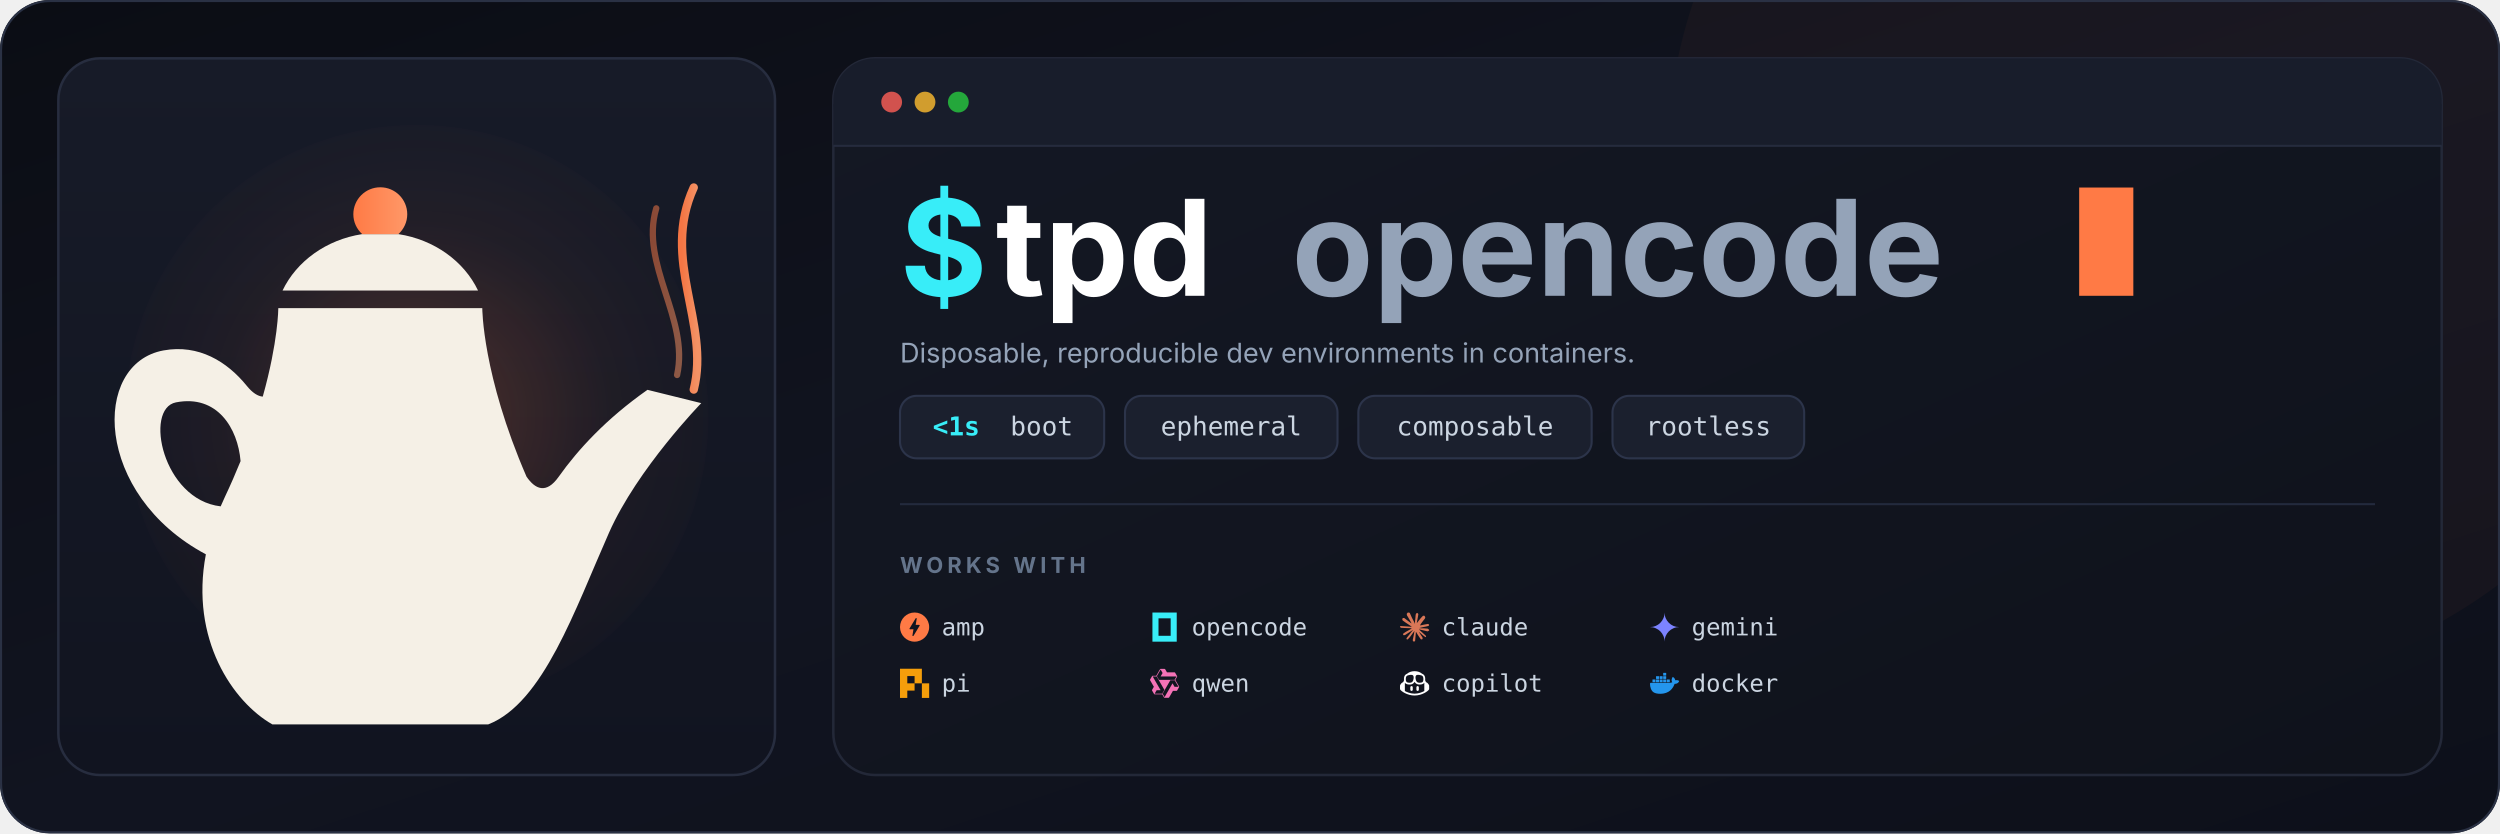
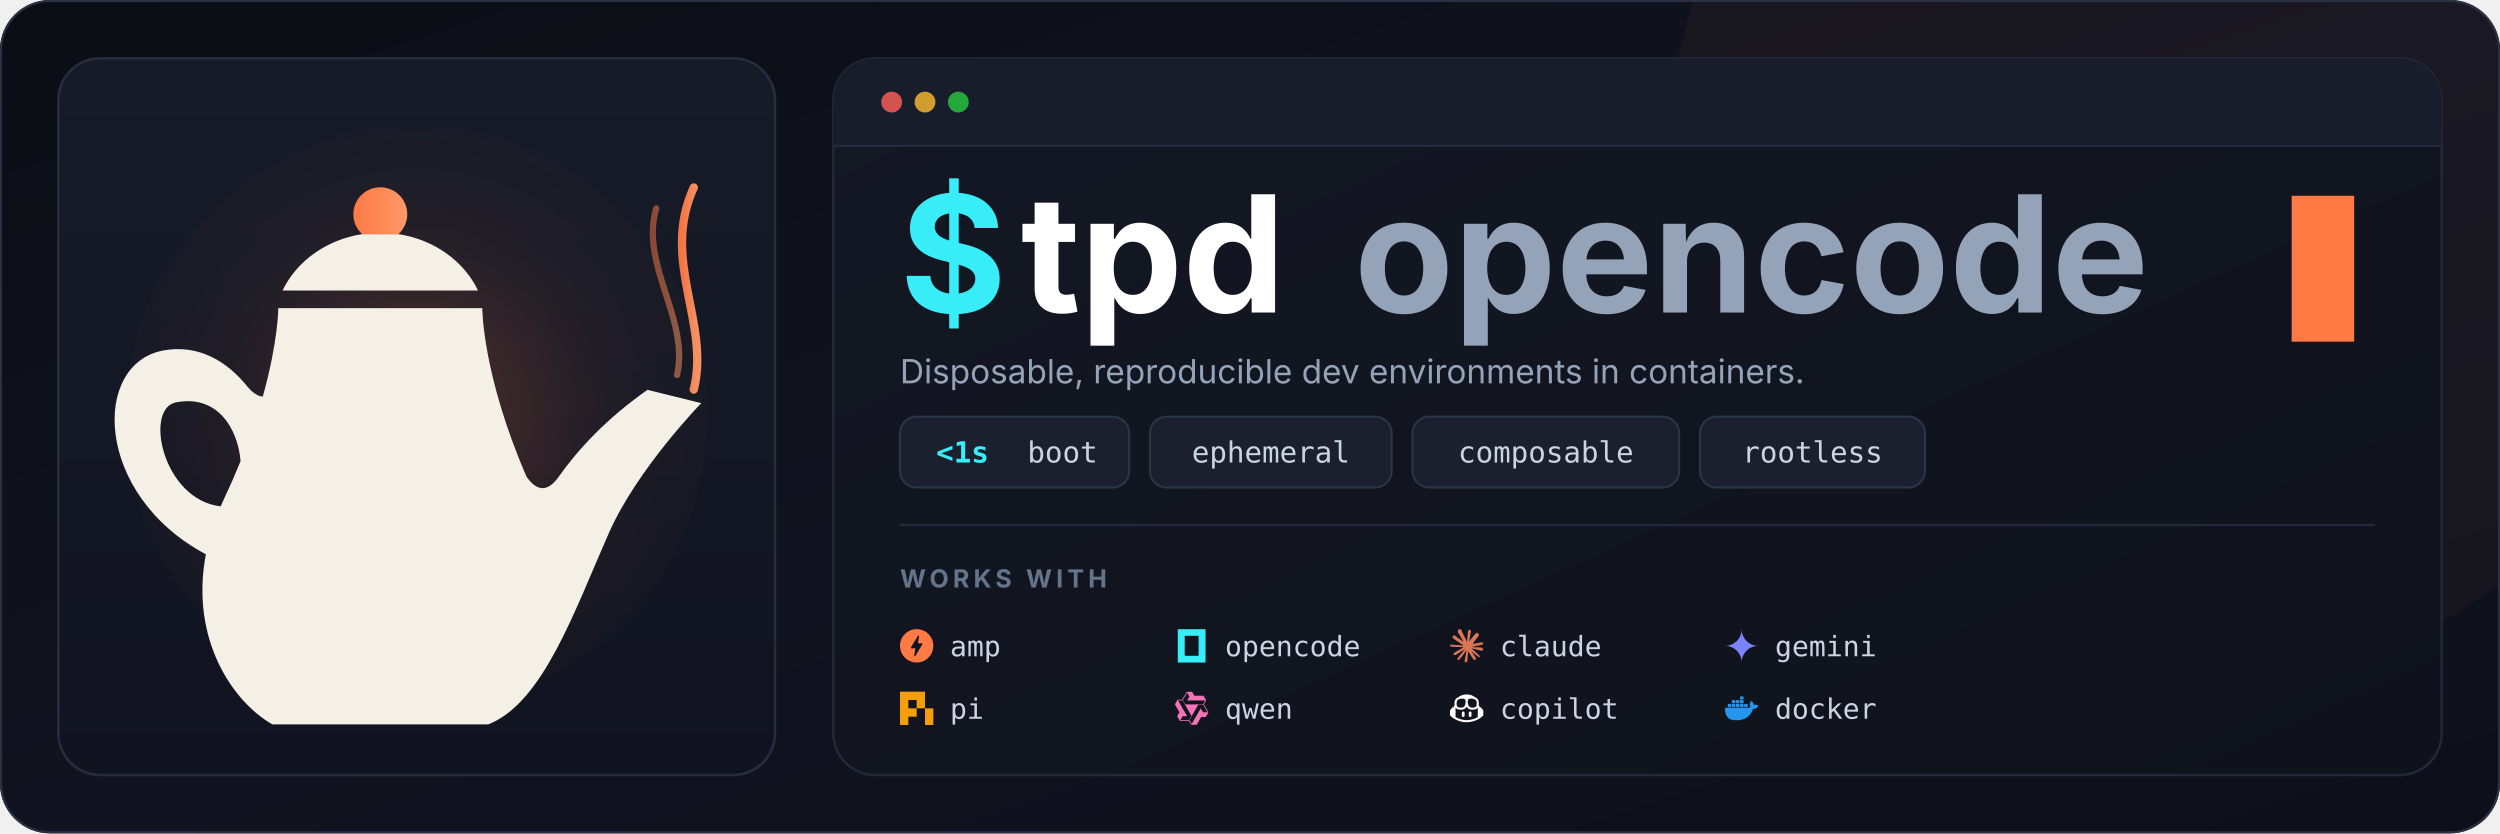
<svg xmlns="http://www.w3.org/2000/svg" viewBox="0 0 1200 400" width="100%" height="100%" version="1.1" id="svg12">
  <defs>
    <style>
      @keyframes blink {
        0%, 100% { opacity: 1; }
        50% { opacity: 0; }
      }
      .cli-cursor {
        animation: blink 1s infinite;
      }
    </style>
    <clipPath id="round-clip">
      <rect width="1200" height="400" rx="24" ry="24" />
    </clipPath>
    <linearGradient id="bg-grad" x1="0%" y1="0%" x2="100%" y2="100%">
      <stop offset="0%" stop-color="#0b0d14" />
      <stop offset="50%" stop-color="#111420" />
      <stop offset="100%" stop-color="#0d101a" />
    </linearGradient>
    <linearGradient id="accent-grad" x1="0%" y1="0%" x2="100%" y2="0%">
      <stop offset="0%" stop-color="#ff7a45" />
      <stop offset="100%" stop-color="#ff9868" />
    </linearGradient>
    <radialGradient id="teapot-glow" cx="50%" cy="50%" r="55%">
      <stop offset="0%" stop-color="#ff7a45" stop-opacity="0.25" />
      <stop offset="60%" stop-color="#ff7a45" stop-opacity="0.05" />
      <stop offset="100%" stop-color="#ff7a45" stop-opacity="0" />
    </radialGradient>
    <linearGradient id="card-grad" x1="0%" y1="0%" x2="0%" y2="100%">
      <stop offset="0%" stop-color="#171b28" />
      <stop offset="100%" stop-color="#111420" />
    </linearGradient>
    <linearGradient id="terminal-grad" x1="0%" y1="0%" x2="100%" y2="100%">
      <stop offset="0%" stop-color="#141824" />
      <stop offset="100%" stop-color="#0f121b" />
    </linearGradient>
    <symbol id="si-amp" viewBox="0 0 24 24">
      <path fill="currentColor" d="M12 0c6.628 0 12 5.373 12 12s-5.372 12-12 12C5.373 24 0 18.627 0 12S5.373 0 12 0zm-.92 19.278l5.034-8.377a.444.444 0 00.097-.268.455.455 0 00-.455-.455l-2.851.004.924-5.468-.927-.003-5.018 8.367s-.1.183-.1.291c0 .251.204.455.455.455l2.831-.004-.901 5.458z" />
    </symbol>
    <symbol id="si-opencode" viewBox="0 0 24 24">
      <path fill="currentColor" d="M22 24H2V0h20zM17 4.8H7v14.4h10z" />
    </symbol>
    <symbol id="si-claude" viewBox="0 0 24 24">
      <path fill="currentColor" d="m4.714 15.956 4.717-2.647.079-.231-.079-.128h-.231l-.789-.049-2.696-.073-2.337-.097-2.265-.121-.571-.121-.534-.704.055-.352.48-.322.686.061 1.518.103 2.277.158 1.651.097 2.447.255h.389l.055-.158-.134-.097-.103-.097L6.973 9.836l-2.55-1.688-1.336-.971-.723-.492-.364-.461-.158-1.008.656-.723.88.061.225.061.892.686 1.906 1.475 2.489 1.834.364.303.146-.103.018-.073-.164-.273-1.354-2.447-1.445-2.489-.643-1.032-.17-.619c-.061-.255-.103-.467-.103-.729L6.287.134 6.7 0l.996.134.419.364.619 1.415 1.002 2.228 1.554 3.03.455.898.243.832.091.255h.158v-.146l.128-1.706.237-2.095.231-2.696.079-.759.376-.911.747-.492.583.279.48.686-.067.443-.285 1.852-.559 2.902-.364 1.943h.212l.243-.243.984-1.305 1.651-2.064.729-.82.85-.905.546-.431h1.032l.759 1.129-.34 1.166-1.062 1.348-.88 1.141-1.263 1.7-.789 1.36.073.109.188-.018 2.853-.607 1.542-.279 1.84-.316.832.389.091.395-.328.807-1.967.486-2.307.461-3.436.814-.043.03.049.061 1.548.146.662.036h1.621l3.018.225.789.522.474.638-.079.486-1.214.619-1.639-.389-3.825-.911-1.311-.328h-.182v.109l1.093 1.069 2.003 1.809 2.507 2.331.128.577-.322.455-.34-.049-2.204-1.657-.85-.747-1.925-1.621h-.128v.17l.443.65 2.344 3.521.121 1.081-.17.352-.607.212-.668-.121-1.372-1.925L14.38 17.959l-1.141-1.943-.14.079-.674 7.255-.316.37-.729.279-.607-.461-.322-.747.322-1.475.389-1.925.316-1.53.285-1.9.17-.631-.012-.043-.14.018-1.433 1.967-2.18 2.945-1.724 1.846-.413.164-.716-.37.067-.662.401-.589 2.386-3.036 1.439-1.882.929-1.087-.006-.158h-.055l-6.338 4.116-1.129.146-.486-.455.061-.747.231-.243 1.906-1.311Z" />
    </symbol>
    <symbol id="si-gemini" viewBox="0 0 24 24">
      <path fill="currentColor" d="M11.04 19.32Q12 21.51 12 24q0-2.49.93-4.68.96-2.19 2.58-3.81t3.81-2.55Q21.51 12 24 12q-2.49 0-4.68-.93a12.3 12.3 0 0 1-3.81-2.58 12.3 12.3 0 0 1-2.58-3.81Q12 2.49 12 0q0 2.49-.96 4.68-.93 2.19-2.55 3.81a12.3 12.3 0 0 1-3.81 2.58Q2.49 12 0 12q2.49 0 4.68.96 2.19.93 3.81 2.55t2.55 3.81" />
    </symbol>
    <symbol id="si-pi" viewBox="0 0 24 24">
      <path fill="currentColor" d="M0 0v24h6v-6h6v-6H6V6h6v6h6V0Zm18 12v12h6V12Z" />
    </symbol>
    <symbol id="si-qwen" viewBox="0 0 24 24">
      <path fill="currentColor" d="M23.919 14.545 20.817 9.17l1.47-2.544a.56.56 0 0 0 0-.566l-1.633-2.83a.57.57 0 0 0-.49-.283h-6.207L12.487.402a.57.57 0 0 0-.49-.284H8.732a.56.56 0 0 0-.49.284L5.139 5.775h-2.94a.56.56 0 0 0-.49.284L.077 8.887a.56.56 0 0 0 0 .567L3.18 14.83l-1.47 2.545a.56.56 0 0 0 0 .566l1.634 2.83a.57.57 0 0 0 .49.283h6.205l1.47 2.545a.57.57 0 0 0 .49.284h3.266a.57.57 0 0 0 .49-.284l3.104-5.375h2.94a.57.57 0 0 0 .49-.283l1.634-2.828a.55.55 0 0 0-.004-.568M8.733.686l1.634 2.828-1.634 2.828H21.8L20.164 9.17H7.425L5.63 6.06Zm1.306 19.801-6.205-.002 1.634-2.83h3.265L2.201 6.344h3.267q3.182 5.517 6.367 11.032zm10.124-5.66L18.53 12l-6.532 11.315-1.634-2.83c2.129-3.673 4.25-7.351 6.373-11.028h3.592l3.102 5.374z" />
    </symbol>
    <symbol id="si-copilot" viewBox="0 0 24 24">
      <path fill="currentColor" d="M23.922 16.997C23.061 18.492 18.063 22.02 12 22.02 5.937 22.02.939 18.492.078 16.997A.641.641 0 0 1 0 16.741v-2.869a.883.883 0 0 1 .053-.22c.372-.935 1.347-2.292 2.605-2.656.167-.429.414-1.055.644-1.517a10.098 10.098 0 0 1-.052-1.086c0-1.331.282-2.499 1.132-3.368.397-.406.89-.717 1.474-.952C7.255 2.937 9.248 1.98 11.978 1.98c2.731 0 4.767.957 6.166 2.093.584.235 1.077.546 1.474.952.85.869 1.132 2.037 1.132 3.368 0 .368-.014.733-.052 1.086.23.462.477 1.088.644 1.517 1.258.364 2.233 1.721 2.605 2.656a.841.841 0 0 1 .053.22v2.869a.641.641 0 0 1-.078.256Zm-11.75-5.992h-.344a4.359 4.359 0 0 1-.355.508c-.77.947-1.918 1.492-3.508 1.492-1.725 0-2.989-.359-3.782-1.259a2.137 2.137 0 0 1-.085-.104L4 11.746v6.585c1.435.779 4.514 2.179 8 2.179 3.486 0 6.565-1.4 8-2.179v-6.585l-.098-.104s-.033.045-.085.104c-.793.9-2.057 1.259-3.782 1.259-1.59 0-2.738-.545-3.508-1.492a4.359 4.359 0 0 1-.355-.508Zm2.328 3.25c.549 0 1 .451 1 1v2c0 .549-.451 1-1 1-.549 0-1-.451-1-1v-2c0-.549.451-1 1-1Zm-5 0c.549 0 1 .451 1 1v2c0 .549-.451 1-1 1-.549 0-1-.451-1-1v-2c0-.549.451-1 1-1Zm3.313-6.185c.136 1.057.403 1.913.878 2.497.442.544 1.134.938 2.344.938 1.573 0 2.292-.337 2.657-.751.384-.435.558-1.15.558-2.361 0-1.14-.243-1.847-.705-2.319-.477-.488-1.319-.862-2.824-1.025-1.487-.161-2.192.138-2.533.529-.269.307-.437.808-.438 1.578v.021c0 .265.021.562.063.893Zm-1.626 0c.042-.331.063-.628.063-.894v-.02c-.001-.77-.169-1.271-.438-1.578-.341-.391-1.046-.69-2.533-.529-1.505.163-2.347.537-2.824 1.025-.462.472-.705 1.179-.705 2.319 0 1.211.175 1.926.558 2.361.365.414 1.084.751 2.657.751 1.21 0 1.902-.394 2.344-.938.475-.584.742-1.44.878-2.497Z" />
    </symbol>
    <symbol id="si-docker" viewBox="0 0 24 24">
      <path fill="currentColor" d="M13.983 11.078h2.119a.186.186 0 00.186-.185V9.006a.186.186 0 00-.186-.186h-2.119a.185.185 0 00-.185.185v1.888c0 .102.083.185.185.185m-2.954-5.43h2.118a.186.186 0 00.186-.186V3.574a.186.186 0 00-.186-.185h-2.118a.185.185 0 00-.185.185v1.888c0 .102.082.185.185.185m0 2.716h2.118a.187.187 0 00.186-.186V6.29a.186.186 0 00-.186-.185h-2.118a.185.185 0 00-.185.185v1.887c0 .102.082.185.185.186m-2.93 0h2.12a.186.186 0 00.184-.186V6.29a.185.185 0 00-.185-.185H8.1a.185.185 0 00-.185.185v1.887c0 .102.083.185.185.186m-2.964 0h2.119a.186.186 0 00.185-.186V6.29a.186.186 0 00-.185-.185H5.136a.186.186 0 00-.186.185v1.887c0 .102.084.185.186.185m5.893 2.715h2.118a.186.186 0 00.186-.185V9.006a.186.186 0 00-.186-.186h-2.118a.185.185 0 00-.185.185v1.888c0 .102.082.185.185.185m-2.93 0h2.12a.185.185 0 00.184-.185V9.006a.185.185 0 00-.184-.186h-2.12a.185.185 0 00-.184.185v1.888c0 .102.083.185.185.185m-2.964 0h2.119a.185.185 0 00.185-.185V9.006a.185.185 0 00-.184-.186h-2.12a.186.186 0 00-.186.186v1.887c0 .102.084.185.186.185m-2.92 0h2.12a.185.185 0 00.184-.185V9.006a.185.185 0 00-.184-.186h-2.12a.185.185 0 00-.184.185v1.888c0 .102.082.185.185.185M23.763 9.89c-.065-.051-.672-.51-1.954-.51-.338.001-.676.03-1.01.087-.248-1.7-1.653-2.53-1.716-2.566l-.344-.199-.226.327c-.284.438-.49.922-.612 1.43-.23.97-.09 1.882.403 2.661-.595.332-1.55.413-1.744.42H.751a.751.751 0 00-.75.748 11.376 11.376 0 00.692 4.062c.545 1.428 1.355 2.48 2.41 3.124 1.18.723 3.1 1.137 5.275 1.137.983.003 1.963-.086 2.93-.266a12.248 12.248 0 003.823-1.389c.98-.567 1.86-1.288 2.61-2.136 1.252-1.418 1.998-2.997 2.553-4.4h.221c1.372 0 2.215-.549 2.68-1.009.309-.293.55-.65.707-1.046l.098-.288Z" />
    </symbol>
    <symbol id="si-codeblocks" viewBox="0 0 24 24">
      <path fill="currentColor" d="M.011 0v8.406H8.61V0zm15.39 0v8.406H24V0zM8.972.658l.012 7.869 2.54 2.43.007-5.564zm6.066 0-2.555 4.735.004 5.564 2.54-2.43zM.332 8.768l5.52 2.677 5.655-.006-2.773-2.67zm14.944 0L12.53 11.49l5.655-.09 5.498-2.631zm-9.323 3.855L.318 15.232h8.405l2.748-2.722zm6.565-.113 2.747 2.722h8.402l-5.586-2.609zm-1.006.533-2.54 2.43-.011 7.873 2.555-4.74zm.964 0-.008 5.564 2.559 4.74-.011-7.874zM0 15.598V24h8.598v-8.402zm15.39 0V24h8.598v-8.402z" />
    </symbol>
    <symbol id="si-electron" viewBox="0 0 24 24">
      <path fill="currentColor" d="M12.011 0c-.85 0-1.539.689-1.539 1.539 0 .85.689 1.539 1.539 1.539.595 0 1.11-.338 1.366-.832 2.221 1.268 3.847 5.473 3.847 10.362 0 2.071-.289 4.056-.825 5.769a.322.322 0 0 0 .211.403.322.322 0 0 0 .403-.211c.556-1.776.854-3.825.854-5.96 0-5.193-1.772-9.686-4.321-11.003.001-.022.004-.045.004-.067 0-.85-.689-1.539-1.539-1.539zm0 .643a.896.896 0 1 1 0 1.792.896.896 0 1 1 0-1.792zm-5.486 4.305c-2.067.007-3.647.665-4.388 1.948-.738 1.277-.527 2.971.511 4.781a.322.322 0 0 0 .558-.32C2.271 9.727 2.089 8.266 2.694 7.218c.821-1.422 3.033-1.955 5.932-1.427a.322.322 0 0 0 .115-.633c-.784-.143-1.527-.213-2.216-.211zm11.052.018a.322.322 0 0 0-.008.643c1.834.024 3.156.596 3.75 1.626.819 1.419.18 3.595-1.718 5.837a.322.322 0 0 0 .038.454.322.322 0 0 0 .453-.038c2.054-2.426 2.771-4.866 1.784-6.574-.726-1.257-2.26-1.921-4.299-1.947zm-2.698.292a.323.323 0 0 0-.065.007c-1.857.398-3.833 1.175-5.731 2.271-4.57 2.638-7.592 6.495-7.36 9.372-.473.263-.793.766-.793 1.345 0 .85.689 1.539 1.539 1.539.85 0 1.539-.689 1.539-1.539 0-.85-.689-1.539-1.539-1.539-.038 0-.075.003-.113.006-.1-2.56 2.743-6.141 7.048-8.627 1.841-1.063 3.755-1.816 5.545-2.2a.322.322 0 0 0-.07-.636zm-2.879 6.236a1.119 1.119 0 0 0-.224.025c-.601.13-.983.723-.853 1.324.13.601.723.983 1.324.853.601-.13.983-.723.853-1.324-.114-.526-.582-.884-1.099-.879zM4.532 13.341a.322.322 0 0 0-.232.084.321.321 0 0 0-.021.454c1.268 1.394 2.916 2.701 4.795 3.786 4.415 2.549 9.106 3.285 11.561 1.839a1.53 1.53 0 0 0 .897.29c.85 0 1.539-.689 1.539-1.539 0-.85-.689-1.539-1.539-1.539-.85 0-1.539.689-1.539 1.539 0 .276.074.534.201.758-2.245 1.214-6.631.5-10.798-1.905-1.823-1.052-3.418-2.318-4.64-3.661a.321.321 0 0 0-.223-.105zM2.469 17.358a.896.896 0 1 1 0 1.792.896.896 0 0 1 0-1.792zm19.062 0a.896.896 0 1 1 0 1.792.891.891 0 0 1-.586-.219c-.003-.004-.004-.008-.007-.012a.32.32 0 0 0-.096-.091.896.896 0 0 1 .689-1.469zm-14.005 1.368a.322.322 0 0 0-.321.43C8.279 22.154 10.036 24 12.011 24c1.441 0 2.773-.982 3.813-2.711a.322.322 0 0 0-.11-.441.322.322 0 0 0-.442.11c-.934 1.554-2.081 2.399-3.261 2.399-1.641 0-3.208-1.647-4.2-4.418a.322.322 0 0 0-.285-.213z" />
    </symbol>
    <symbol id="si-shell" viewBox="0 0 24 24">
      <path fill="currentColor" d="M12 .863C5.34.863 0 6.251 0 12.98c0 .996.038 1.374.246 2.33l3.662 2.71.57 4.515h6.102l.326.227c.377.262.705.375 1.082.375.352 0 .732-.101 1.024-.313l.39-.289h6.094l.563-4.515 3.695-2.71c.208-.956.246-1.334.246-2.33C24 6.252 18.661.863 12 .863zm.996 2.258c.9 0 1.778.224 2.512.649l-2.465 12.548 3.42-12.062c1.059.36 1.863.941 2.508 1.814l.025.034-4.902 10.615 5.572-9.713.033.03c.758.708 1.247 1.567 1.492 2.648l-6.195 7.666 6.436-6.5.01.021c.253.563.417 1.36.417 1.996 0 .509-.024.712-.164 1.25l-3.554 2.602-.467 3.71h-4.475l-.517.395c-.199.158-.482.266-.682.266-.199 0-.483-.108-.682-.266l-.517-.394H6.322l-.445-3.61-3.627-2.666c-.11-.436-.16-.83-.16-1.261 0-.72.159-1.49.426-2.053l.013-.024 6.45 6.551L2.75 9.621c.25-1.063.874-2.09 1.64-2.713l5.542 9.776L4.979 6.1c.555-.814 1.45-1.455 2.546-1.827l3.424 12.069L8.355 3.816l.055-.03c.814-.45 1.598-.657 2.457-.657.195 0 .286.004.528.03l.587 13.05.46-13.059c.224-.025.309-.029.554-.029z" />
    </symbol>
    <symbol id="si-terminal" viewBox="0 0 24 24">
      <path fill="currentColor" d="M1.846 0A1.841 1.841 0 000 1.846v18.463c0 1.022.823 1.845 1.846 1.845h20.308A1.841 1.841 0 0024 20.31V1.846A1.841 1.841 0 0022.154 0H1.846zm0 .924h20.308c.512 0 .922.41.922.922v18.463c0 .511-.41.921-.922.921H1.846a.919.919 0 01-.922-.921V1.846c0-.512.41-.922.922-.922zm0 .922v18.463h20.308V1.846H1.846zm1.845 2.14l3.235 1.758v.836L3.69 8.477V7.385l2.243-1.207v-.033L3.69 5.076v-1.09zM7.846 9.23h3.693v.924H7.846V9.23zM0 21.736v.418C0 23.177.823 24 1.846 24h20.308A1.841 1.841 0 0024 22.154v-.418a2.334 2.334 0 01-1.846.918H1.846A2.334 2.334 0 010 21.736Z" />
    </symbol>
  </defs>
  <g clip-path="url(#round-clip)">
    <rect width="1200" height="400" fill="url(#bg-grad)" />
    <circle cx="1050" cy="80" r="250" fill="#ff7a45" opacity="0.04" />
    <rect x="28" y="28" width="344" height="344" rx="20" fill="url(#card-grad)" stroke="#272d3f" stroke-width="1.2" />
    <circle cx="200" cy="200" r="140" fill="url(#teapot-glow)" />
    <g transform="translate(45, 45)">
      <g transform="translate(10, 33) scale(0.55)">
        <path fill="#f5f0e6" fill-rule="evenodd" d="M465.067,198.389c-36.056,25.288-60.771,52.287-77.55,75.95c-10.895,15.377-20.474,10.767-28.007-0.154 c-38.613-88.975-38.613-147.094-38.613-147.094H142.886c0,0-0.009,28.94-13.563,77.224c-4.122-0.264-8.86-3.112-13.965-9.416 c-17.139-21.149-41.931-36.474-72.624-30.898c-62.9,11.417-61.001,125.716,36.928,177.943 c-14.051,74.188,23.732,128.973,58.026,148.429h188.41c48.011-18.652,75.737-100.427,105.481-167.458 C456.25,267.293,512,210.011,512,210.011L465.067,198.389z M96.106,292.222c-1.249,2.643-2.394,5.26-3.514,7.868 c-50.654-5.807-67.108-85.29-39.006-90.754c36.02-7.004,53.988,22.603,56.366,51.278 C105.856,270.731,101.28,281.259,96.106,292.222z" />
        <path fill="#f5f0e6" d="M216.109,62.506c-31.352,4.824-57.342,23.715-69.52,49.226h170.604 C305.024,86.221,279.034,67.329,247.682,62.506z" />
        <path fill="url(#accent-grad)" d="M247.682,62.506c4.721-4.31,7.74-10.451,7.74-17.344c0-12.999-10.536-23.535-23.526-23.535 c-12.999,0-23.535,10.536-23.535,23.535c0,6.893,3.019,13.034,7.748,17.344z" />
      </g>
      <path d="M 288,142 C 296,110 272,80 288,45" fill="none" stroke="url(#accent-grad)" stroke-width="4" stroke-linecap="round" opacity="0.95" />
      <path d="M 280,135 C 286,108 262,82 270,55" fill="none" stroke="url(#accent-grad)" stroke-width="3" stroke-linecap="round" opacity="0.5" />
    </g>
    <rect x="400" y="28" width="772" height="344" rx="20" fill="url(#terminal-grad)" stroke="#232838" stroke-width="1.2" />
    <rect x="400" y="28" width="772" height="42" rx="20" fill="#181d2b" />
    <rect x="400" y="50" width="772" height="20" fill="#181d2b" />
    <line x1="400" y1="70" x2="1172" y2="70" stroke="#252b3d" stroke-width="1" />
    <circle cx="428" cy="49" r="5" fill="#ff5f56" opacity="0.8" />
    <circle cx="444" cy="49" r="5" fill="#ffbd2e" opacity="0.8" />
    <circle cx="460" cy="49" r="5" fill="#27c93f" opacity="0.8" />
    <g font-family="'Space Grotesk', -apple-system, sans-serif">
-       <g font-family="'Space Grotesk', -apple-system, sans-serif" font-size="64" font-weight="700">
-         <text x="432" y="142" fill="#38edf8">$</text>
-         <text x="478" y="142" fill="#ffffff">tpd</text>
-         <text x="620" y="142" fill="#94a3b8"> opencode</text>
-         <rect x="998" y="90" width="26" height="52" fill="#ff7a45" class="cli-cursor" />
+       <g font-family="'Space Grotesk', -apple-system, sans-serif" font-size="78" font-weight="700">
+         <text x="432" y="150" fill="#38edf8">$</text>
+         <text x="490" y="150" fill="#ffffff">tpd</text>
+         <text x="650" y="150" fill="#94a3b8"> opencode</text>
+         <rect x="1100" y="94" width="30" height="70" fill="#ff7a45" class="cli-cursor" />
      </g>
-       <text x="432" y="174" font-size="13" fill="#94a3b8">Disposable, reproducible dev environments in containers.</text>
-       <g transform="translate(432, 190)" font-family="'JetBrains Mono', monospace" font-size="12.5">
-         <rect x="0" y="0" width="98" height="30" rx="8" fill="#1b202e" stroke="#2c344a" stroke-width="1" />
-         <text x="27" y="19" text-anchor="middle" fill="#38edf8" font-weight="600">&lt;1s</text>
-         <text x="68" y="19" text-anchor="middle" fill="#cbd5e1">boot</text>
-         <rect x="108" y="0" width="102" height="30" rx="8" fill="#1b202e" stroke="#2c344a" stroke-width="1" />
-         <text x="159" y="19" text-anchor="middle" fill="#cbd5e1">ephemeral</text>
-         <rect x="220" y="0" width="112" height="30" rx="8" fill="#1b202e" stroke="#2c344a" stroke-width="1" />
-         <text x="276" y="19" text-anchor="middle" fill="#cbd5e1">composable</text>
-         <rect x="342" y="0" width="92" height="30" rx="8" fill="#1b202e" stroke="#2c344a" stroke-width="1" />
-         <text x="388" y="19" text-anchor="middle" fill="#cbd5e1">rootless</text>
+       <text x="432" y="184" font-size="16" fill="#94a3b8">Disposable, reproducible dev environments in containers.</text>
+       <g transform="translate(432, 200)" font-family="'JetBrains Mono', monospace" font-size="14">
+         <rect x="0" y="0" width="110" height="34" rx="8" fill="#1b202e" stroke="#2c344a" stroke-width="1" />
+         <text x="30" y="22" text-anchor="middle" fill="#38edf8" font-weight="600">&lt;1s</text>
+         <text x="78" y="22" text-anchor="middle" fill="#cbd5e1">boot</text>
+         <rect x="120" y="0" width="116" height="34" rx="8" fill="#1b202e" stroke="#2c344a" stroke-width="1" />
+         <text x="178" y="22" text-anchor="middle" fill="#cbd5e1">ephemeral</text>
+         <rect x="246" y="0" width="128" height="34" rx="8" fill="#1b202e" stroke="#2c344a" stroke-width="1" />
+         <text x="310" y="22" text-anchor="middle" fill="#cbd5e1">composable</text>
+         <rect x="384" y="0" width="108" height="34" rx="8" fill="#1b202e" stroke="#2c344a" stroke-width="1" />
+         <text x="438" y="22" text-anchor="middle" fill="#cbd5e1">rootless</text>
      </g>
-       <line x1="432" y1="242" x2="1140" y2="242" stroke="#232a3d" stroke-width="1" />
-       <g transform="translate(432, 275)">
-         <text x="0" y="0" font-size="10.5" font-weight="700" letter-spacing="2" fill="#64748b">WORKS WITH</text>
-         <g transform="translate(0, 26)" font-family="'JetBrains Mono', monospace" font-size="11.5" font-weight="500">
+       <line x1="432" y1="252" x2="1140" y2="252" stroke="#232a3d" stroke-width="1" />
+       <g transform="translate(432, 282)">
+         <text x="0" y="0" font-size="12" font-weight="700" letter-spacing="2" fill="#64748b">WORKS WITH</text>
+         <g transform="translate(0, 28)" font-family="'JetBrains Mono', monospace" font-size="13.5" font-weight="500">
          <g transform="translate(0,0)" color="#ff7a45">
-             <use href="#si-amp" width="14" height="14" x="0" y="-7" />
-             <text x="20" y="4" fill="#cbd5e1">amp</text>
+             <use href="#si-amp" width="16" height="16" x="0" y="-8" />
+             <text x="24" y="5" fill="#cbd5e1">amp</text>
          </g>
-           <g transform="translate(120,0)" color="#38edf8">
-             <use href="#si-opencode" width="14" height="14" x="0" y="-7" />
-             <text x="20" y="4" fill="#cbd5e1">opencode</text>
+           <g transform="translate(132,0)" color="#38edf8">
+             <use href="#si-opencode" width="16" height="16" x="0" y="-8" />
+             <text x="24" y="5" fill="#cbd5e1">opencode</text>
          </g>
-           <g transform="translate(240,0)" color="#d97757">
-             <use href="#si-claude" width="14" height="14" x="0" y="-7" />
-             <text x="20" y="4" fill="#cbd5e1">claude</text>
+           <g transform="translate(264,0)" color="#d97757">
+             <use href="#si-claude" width="16" height="16" x="0" y="-8" />
+             <text x="24" y="5" fill="#cbd5e1">claude</text>
          </g>
-           <g transform="translate(360,0)" color="#7c83ff">
-             <use href="#si-gemini" width="14" height="14" x="0" y="-7" />
-             <text x="20" y="4" fill="#cbd5e1">gemini</text>
+           <g transform="translate(396,0)" color="#7c83ff">
+             <use href="#si-gemini" width="16" height="16" x="0" y="-8" />
+             <text x="24" y="5" fill="#cbd5e1">gemini</text>
          </g>
-           <g transform="translate(0, 27)" color="#f59e0b">
-             <use href="#si-pi" width="14" height="14" x="0" y="-7" />
-             <text x="20" y="4" fill="#cbd5e1">pi</text>
+           <g transform="translate(0, 30)" color="#f59e0b">
+             <use href="#si-pi" width="16" height="16" x="0" y="-8" />
+             <text x="24" y="5" fill="#cbd5e1">pi</text>
          </g>
-           <g transform="translate(120, 27)" color="#f472b6">
-             <use href="#si-qwen" width="14" height="14" x="0" y="-7" />
-             <text x="20" y="4" fill="#cbd5e1">qwen</text>
+           <g transform="translate(132, 30)" color="#f472b6">
+             <use href="#si-qwen" width="16" height="16" x="0" y="-8" />
+             <text x="24" y="5" fill="#cbd5e1">qwen</text>
          </g>
-           <g transform="translate(240, 27)" color="#ffffff">
-             <use href="#si-copilot" width="14" height="14" x="0" y="-7" />
-             <text x="20" y="4" fill="#cbd5e1">copilot</text>
+           <g transform="translate(264, 30)" color="#ffffff">
+             <use href="#si-copilot" width="16" height="16" x="0" y="-8" />
+             <text x="24" y="5" fill="#cbd5e1">copilot</text>
          </g>
-           <g transform="translate(360, 27)" color="#2496ed">
-             <use href="#si-docker" width="14" height="14" x="0" y="-7" />
-             <text x="20" y="4" fill="#cbd5e1">docker</text>
+           <g transform="translate(396, 30)" color="#2496ed">
+             <use href="#si-docker" width="16" height="16" x="0" y="-8" />
+             <text x="24" y="5" fill="#cbd5e1">docker</text>
          </g>
        </g>
      </g>
    </g>
    <rect x="0.5" y="0.5" width="1199" height="399" rx="23.5" fill="none" stroke="#2a3144" stroke-width="1" />
  </g>
</svg>
